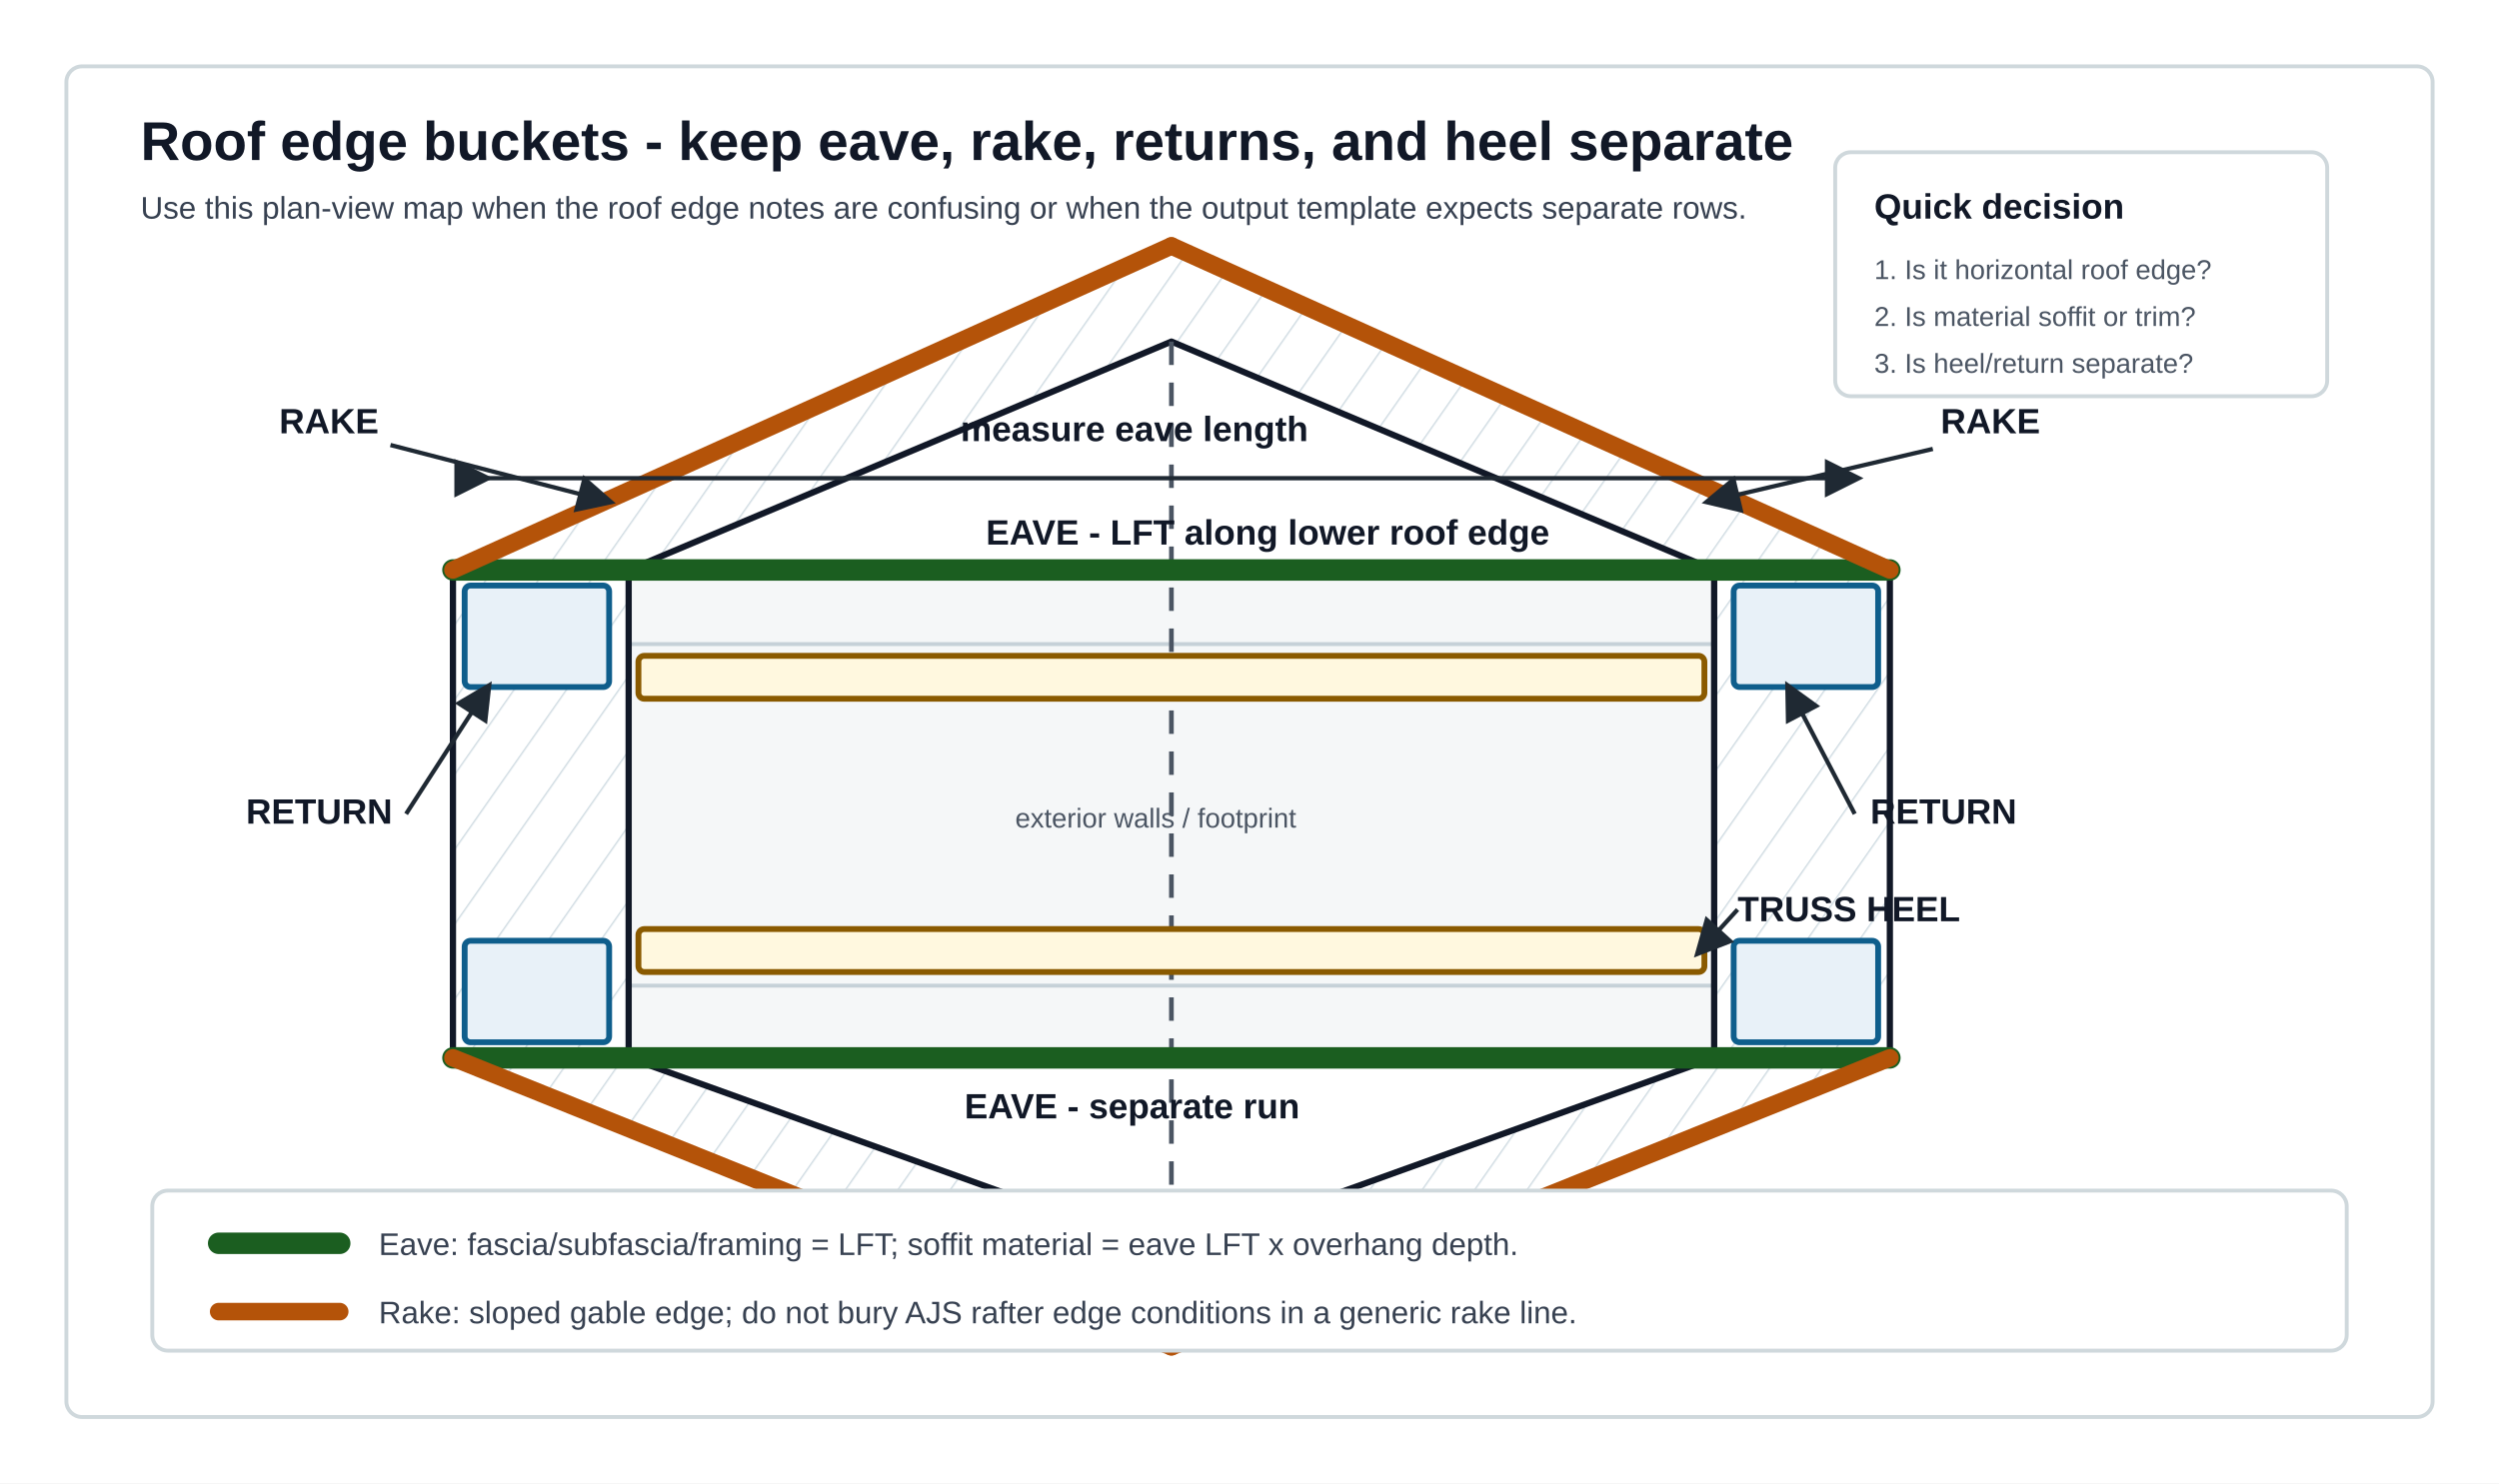
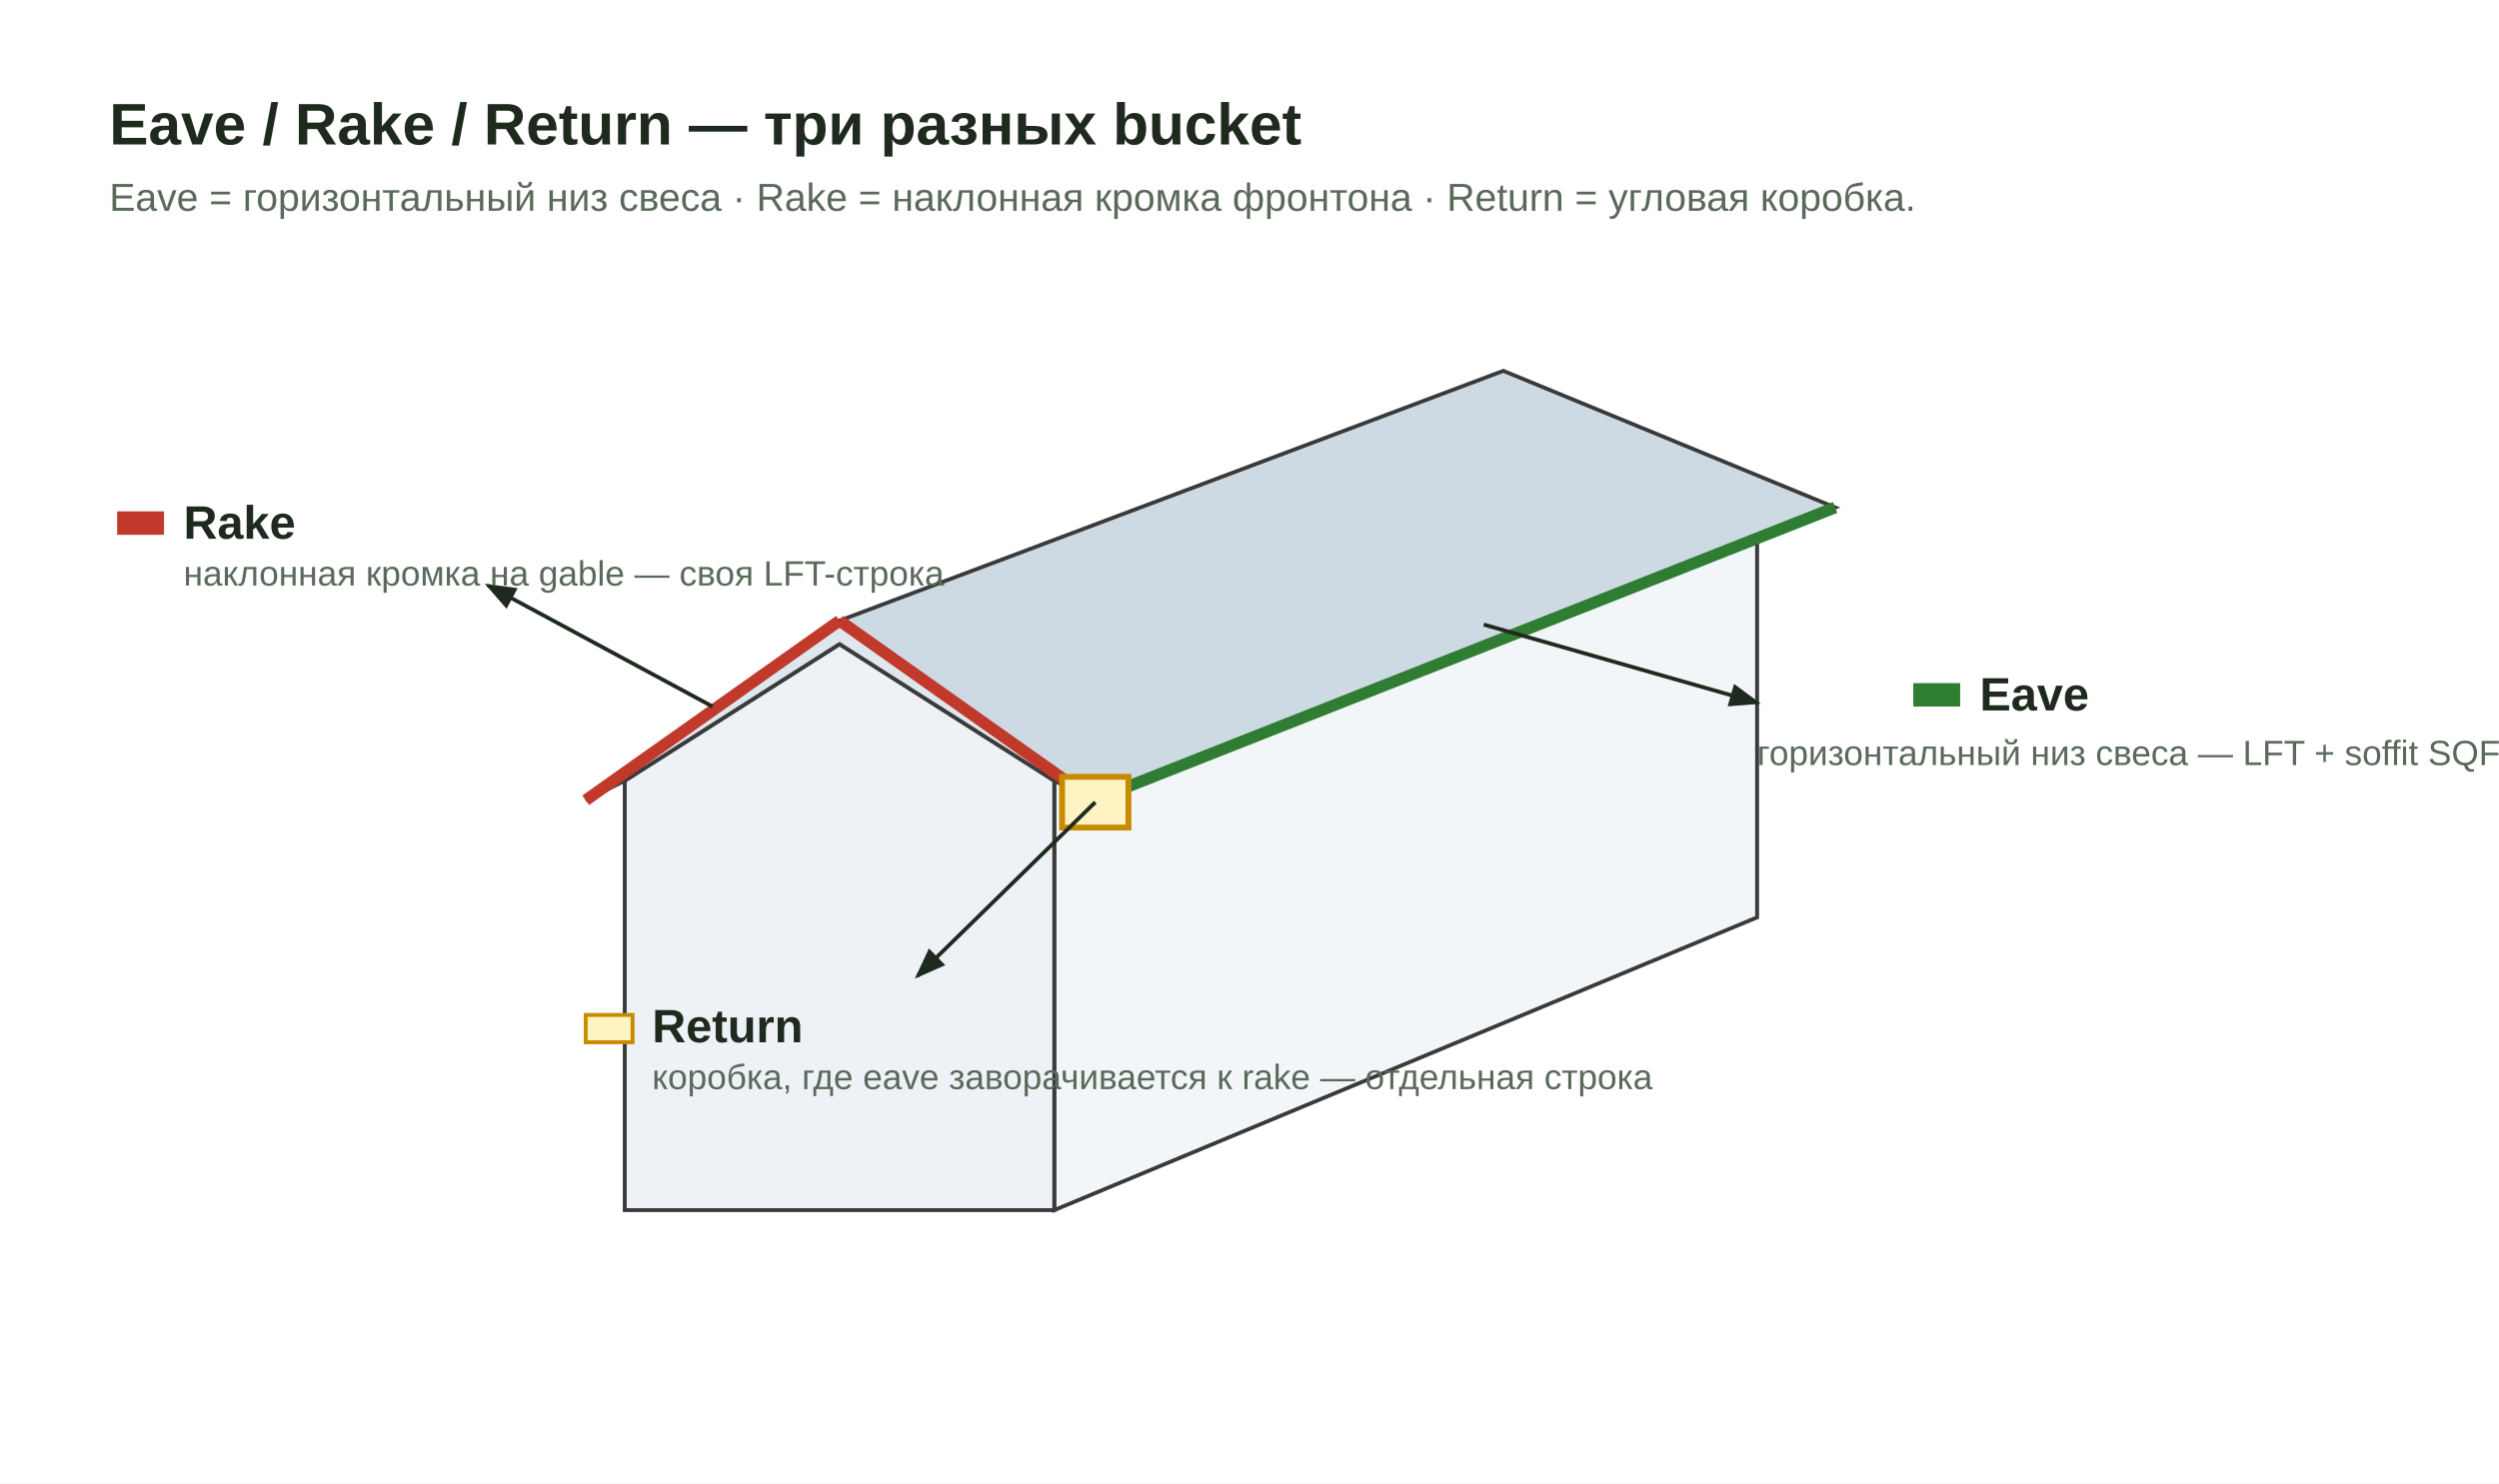
<svg xmlns="http://www.w3.org/2000/svg" width="1280" height="760" viewBox="0 0 1280 760" role="img" aria-labelledby="title desc">
  <defs>
-     <marker id="arrow" markerWidth="9" markerHeight="9" refX="7.4" refY="4.5" orient="auto">
-       <path d="M0 0 L9 4.5 L0 9 Z" fill="#1f2933" />
+     <marker id="arrow" markerWidth="9" markerHeight="9" refX="7" refY="3" orient="auto" markerUnits="strokeWidth">
+       <path d="M0,0 L0,6 L8,3 z" fill="#1f2a1f" />
    </marker>
-     <pattern id="roofhatch" width="22" height="22" patternUnits="userSpaceOnUse" patternTransform="rotate(35)">
-       <line x1="0" y1="0" x2="0" y2="22" stroke="#d2dde3" stroke-width="1.5" />
-     </pattern>
    <style>
-       .sheet { fill: #fff; }
-       .roof { fill: url(#roofhatch); stroke: #111827; stroke-width: 3.2; stroke-linejoin: round; }
-       .wall { fill: #f5f7f8; stroke: #111827; stroke-width: 2.6; }
-       .ridge { stroke: #4b5563; stroke-width: 2.4; stroke-dasharray: 12 9; }
-       .eave { stroke: #1b5e20; stroke-width: 11; stroke-linecap: round; }
-       .rake { stroke: #b45309; stroke-width: 9; stroke-linecap: round; }
-       .return { fill: #e8f1f8; stroke: #0f5e8c; stroke-width: 3; }
-       .heel { fill: #fff8df; stroke: #8a5a00; stroke-width: 3; }
-       .dim { stroke: #1f2933; stroke-width: 2.2; marker-start: url(#arrow); marker-end: url(#arrow); fill: none; }
-       .lead { stroke: #1f2933; stroke-width: 2.2; marker-end: url(#arrow); fill: none; }
-       .title { font: 700 28px Arial, Helvetica, sans-serif; fill: #111827; }
-       .label { font: 700 18px Arial, Helvetica, sans-serif; fill: #111827; }
-       .note { font: 16px Arial, Helvetica, sans-serif; fill: #374151; }
-       .tiny { font: 14px Arial, Helvetica, sans-serif; fill: #4b5563; }
-       .box { fill: #fff; stroke: #cfd8dc; stroke-width: 2; }
+       .ttl{font:700 30px "Segoe UI",Arial,sans-serif;fill:#1f2a1f}
+       .sub{font:400 20px "Segoe UI",Arial,sans-serif;fill:#5a6a5a}
+       .lab{font:700 24px "Segoe UI",Arial,sans-serif;fill:#1f2a1f}
+       .note{font:400 18px "Segoe UI",Arial,sans-serif;fill:#5a6a5a}
+       .lead{stroke:#1f2a1f;stroke-width:2;fill:none;marker-end:url(#arrow)}
    </style>
  </defs>
-   <rect class="sheet" x="0" y="0" width="1280" height="760" />
-   <rect x="34" y="34" width="1212" height="692" rx="8" fill="#fff" stroke="#cfd8dc" stroke-width="2" />
-   <text class="title" x="72" y="82">Roof edge buckets - keep eave, rake, returns, and heel separate</text>
-   <text class="note" x="72" y="112">Use this plan-view map when the roof edge notes are confusing or when the output template expects separate rows.</text>
-   <rect class="wall" x="322" y="292" width="556" height="250" />
-   <line x1="322" y1="330" x2="878" y2="330" stroke="#c6d1d8" stroke-width="2" />
-   <line x1="322" y1="505" x2="878" y2="505" stroke="#c6d1d8" stroke-width="2" />
-   <text class="tiny" x="520" y="424">exterior walls / footprint</text>
-   <polygon class="roof" points="232,292 600,126 968,292 878,292 600,175 322,292" />
-   <polygon class="roof" points="232,542 600,690 968,542 878,542 600,642 322,542" />
-   <polygon class="roof" points="232,292 322,292 322,542 232,542" />
-   <polygon class="roof" points="878,292 968,292 968,542 878,542" />
-   <line class="ridge" x1="600" y1="175" x2="600" y2="642" />
-   <line class="eave" x1="232" y1="292" x2="968" y2="292" />
-   <line class="eave" x1="232" y1="542" x2="968" y2="542" />
-   <line class="rake" x1="232" y1="292" x2="600" y2="126" />
-   <line class="rake" x1="600" y1="126" x2="968" y2="292" />
-   <line class="rake" x1="232" y1="542" x2="600" y2="690" />
-   <line class="rake" x1="600" y1="690" x2="968" y2="542" />
-   <rect class="return" x="238" y="300" width="74" height="52" rx="3" />
-   <rect class="return" x="888" y="300" width="74" height="52" rx="3" />
-   <rect class="return" x="238" y="482" width="74" height="52" rx="3" />
-   <rect class="return" x="888" y="482" width="74" height="52" rx="3" />
-   <rect class="heel" x="327" y="336" width="546" height="22" rx="3" />
-   <rect class="heel" x="327" y="476" width="546" height="22" rx="3" />
-   <text class="label" x="505" y="279">EAVE - LFT along lower roof edge</text>
-   <text class="label" x="494" y="573">EAVE - separate run</text>
-   <text class="label" x="143" y="222">RAKE</text>
-   <path class="lead" d="M200 228 L312 257" />
-   <text class="label" x="994" y="222">RAKE</text>
-   <path class="lead" d="M990 230 L875 257" />
-   <text class="label" x="126" y="422">RETURN</text>
-   <path class="lead" d="M208 417 L250 352" />
-   <text class="label" x="958" y="422">RETURN</text>
-   <path class="lead" d="M950 417 L916 352" />
-   <text class="label" x="890" y="472">TRUSS HEEL</text>
-   <path class="lead" d="M890 466 L870 488" />
-   <line class="dim" x1="249" y1="245" x2="951" y2="245" />
-   <text class="label" x="492" y="226">measure eave length</text>
-   <rect class="box" x="78" y="610" width="1124" height="82" rx="8" />
-   <line class="eave" x1="112" y1="637" x2="174" y2="637" />
-   <text class="note" x="194" y="643">Eave: fascia/subfascia/framing = LFT; soffit material = eave LFT x overhang depth.</text>
-   <line class="rake" x1="112" y1="672" x2="174" y2="672" />
-   <text class="note" x="194" y="678">Rake: sloped gable edge; do not bury AJS rafter edge conditions in a generic rake line.</text>
-   <rect class="box" x="940" y="78" width="252" height="125" rx="8" />
-   <text class="label" x="960" y="112">Quick decision</text>
-   <text class="tiny" x="960" y="143">1. Is it horizontal roof edge?</text>
-   <text class="tiny" x="960" y="167">2. Is material soffit or trim?</text>
-   <text class="tiny" x="960" y="191">3. Is heel/return separate?</text>
+   <rect width="1280" height="760" fill="#ffffff" />
+   <text class="ttl" x="56" y="74">Eave / Rake / Return — три разных bucket</text>
+   <text class="sub" x="56" y="108">Eave = горизонтальный низ свеса · Rake = наклонная кромка фронтона · Return = угловая коробка.</text>
+   <polygon points="540,620 540,400 900,250 900,470" fill="#f3f6f9" stroke="#3a3a3a" stroke-width="2" />
+   <polygon points="320,620 540,620 540,400 430,330 320,400" fill="#eef2f6" stroke="#3a3a3a" stroke-width="2" />
+   <polygon points="300,410 430,318 560,410 540,400 430,330 320,400" fill="#dfe7ee" stroke="#3a3a3a" stroke-width="2" />
+   <polygon points="430,318 770,190 940,260 560,410" fill="#cdd9e3" stroke="#3a3a3a" stroke-width="2" />
+   <line x1="300" y1="410" x2="430" y2="318" stroke="#c0392b" stroke-width="6" />
+   <line x1="430" y1="318" x2="560" y2="410" stroke="#c0392b" stroke-width="6" />
+   <line x1="560" y1="410" x2="940" y2="260" stroke="#2e7d32" stroke-width="6" />
+   <rect x="544" y="398" width="34" height="26" fill="#fff3c4" stroke="#c78b00" stroke-width="3" />
+   <line class="lead" x1="365" y1="362" x2="250" y2="300" />
+   <rect x="60" y="262" width="24" height="12" fill="#c0392b" />
+   <text class="lab" x="94" y="276">Rake</text>
+   <text class="note" x="94" y="300">наклонная кромка на gable — своя LFT-строка</text>
+   <line class="lead" x1="760" y1="320" x2="900" y2="360" />
+   <rect x="980" y="350" width="24" height="12" fill="#2e7d32" />
+   <text class="lab" x="1014" y="364">Eave</text>
+   <text class="note" x="900" y="392">горизонтальный низ свеса — LFT + soffit SQFT</text>
+   <line class="lead" x1="561" y1="411" x2="470" y2="500" />
+   <rect x="300" y="520" width="24" height="14" fill="#fff3c4" stroke="#c78b00" stroke-width="2" />
+   <text class="lab" x="334" y="534">Return</text>
+   <text class="note" x="334" y="558">коробка, где eave заворачивается к rake — отдельная строка</text>
</svg>
